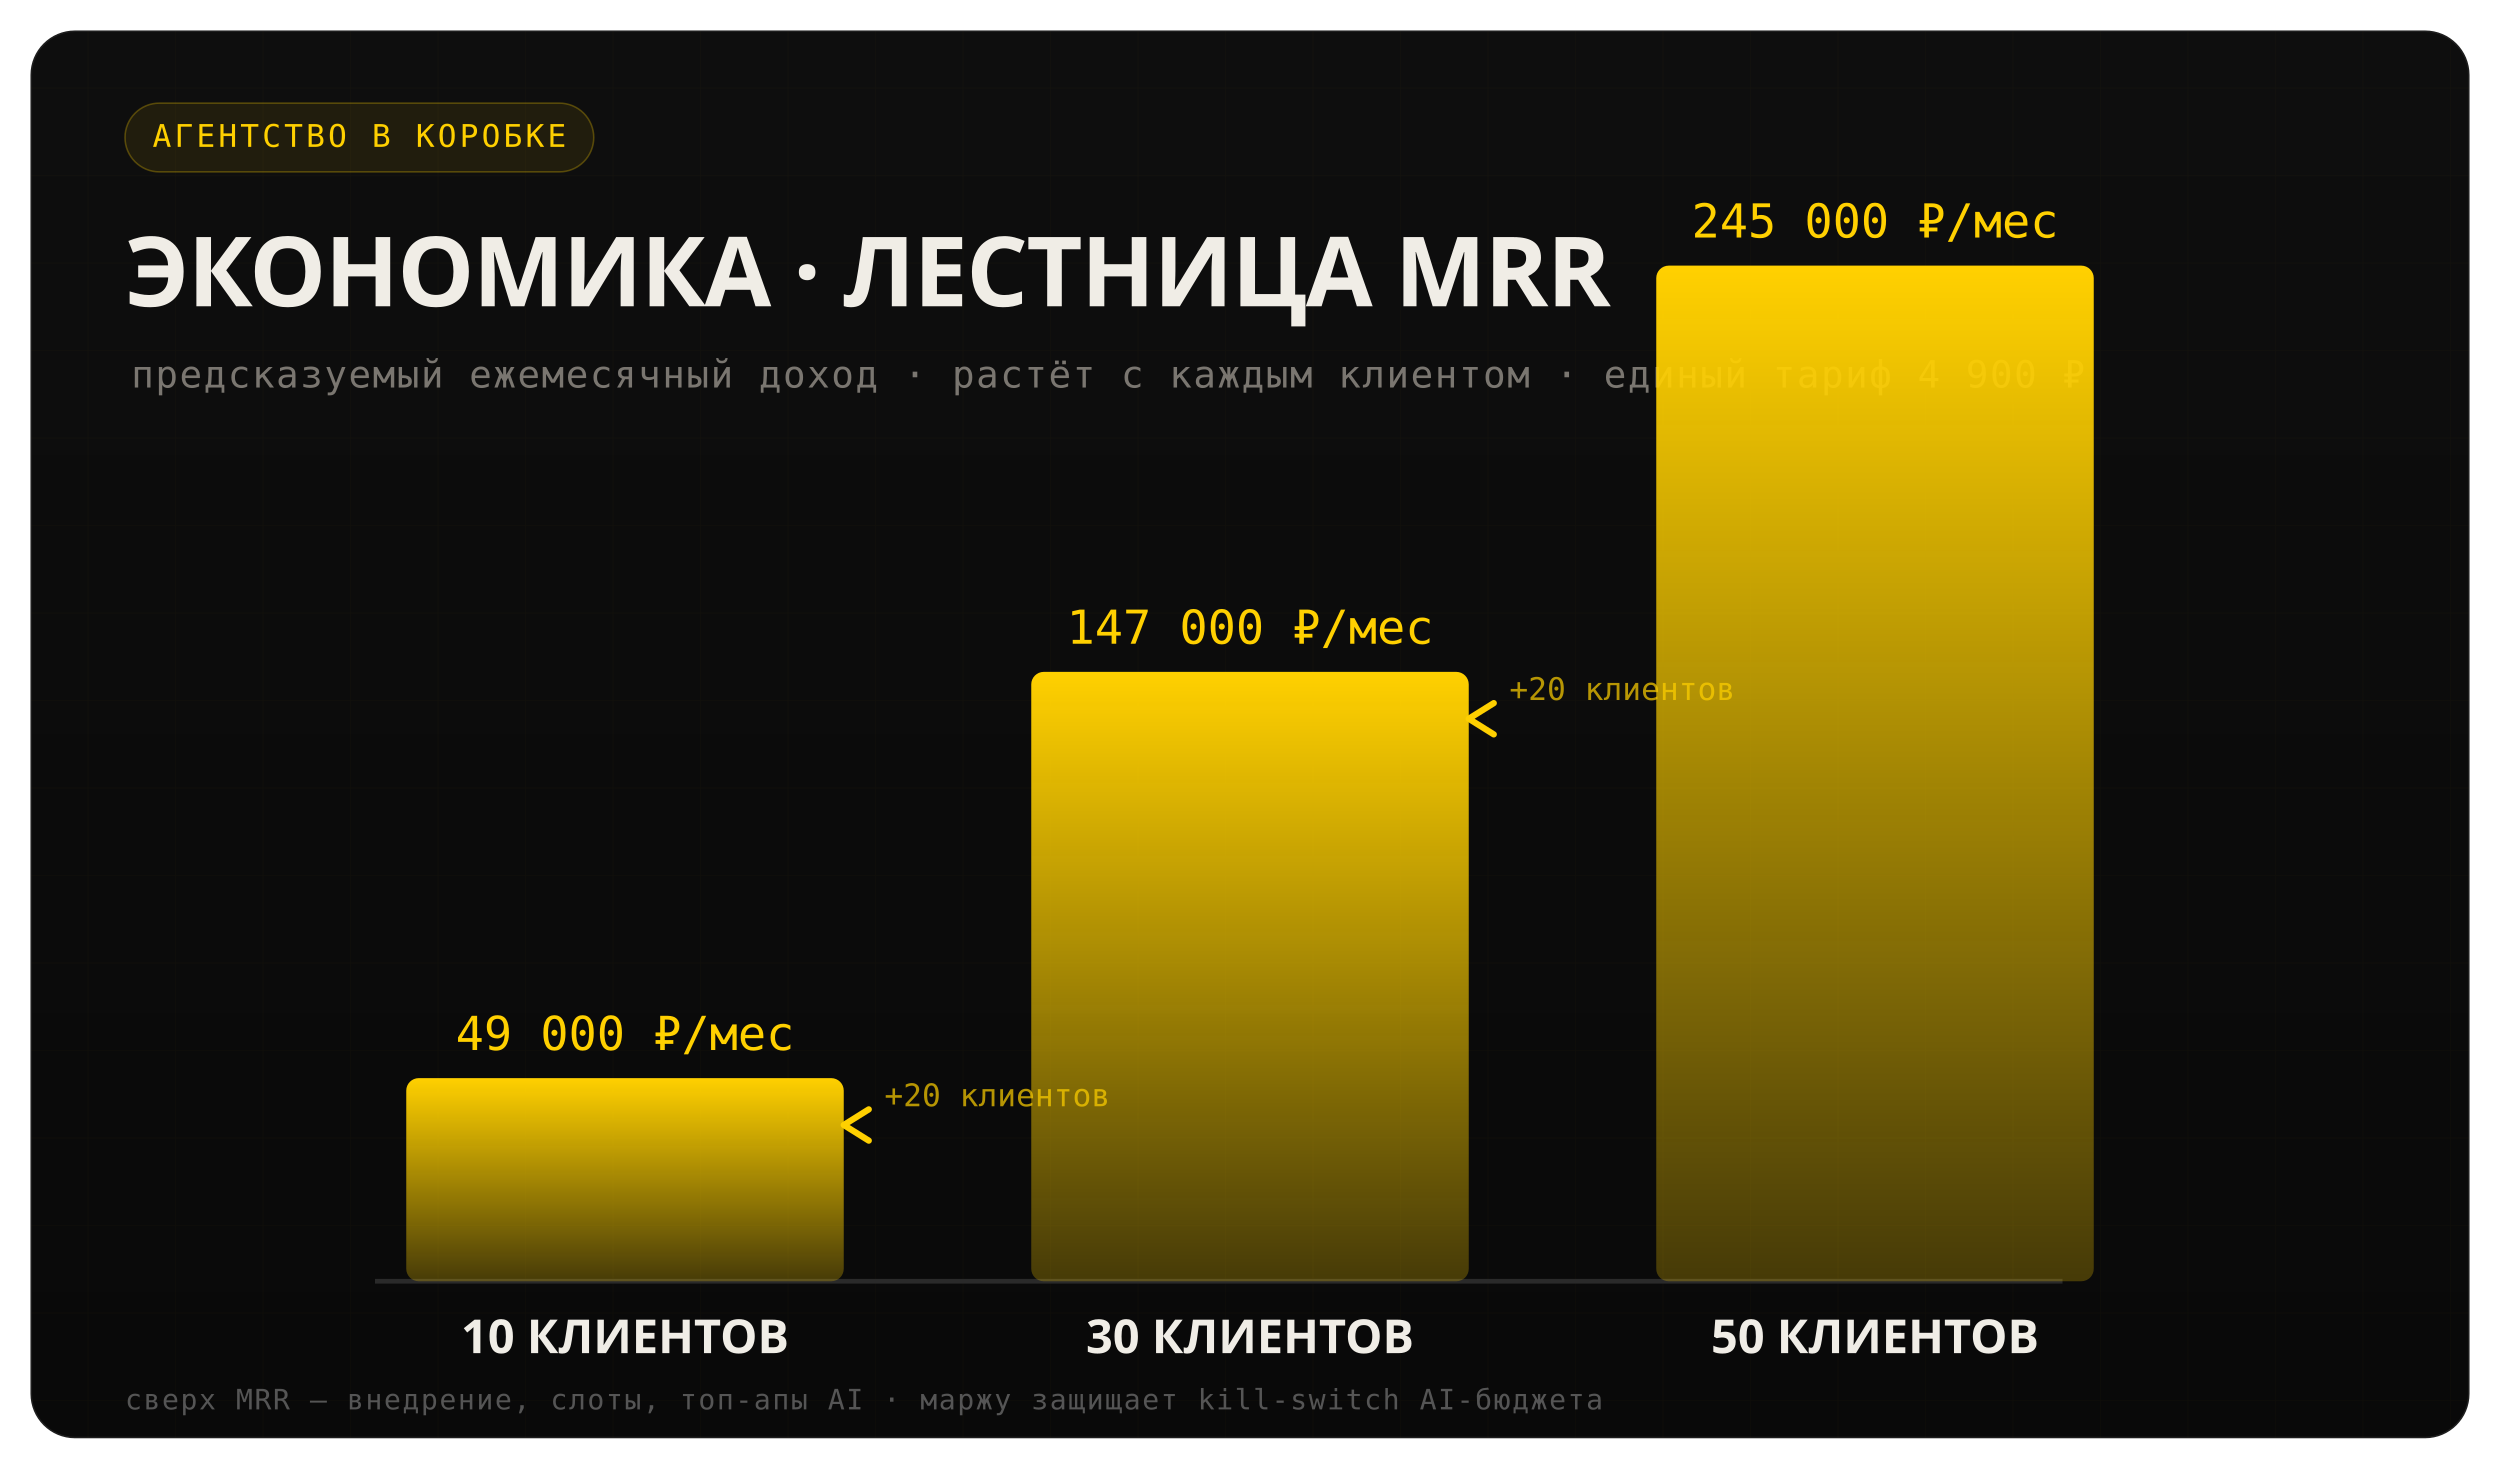
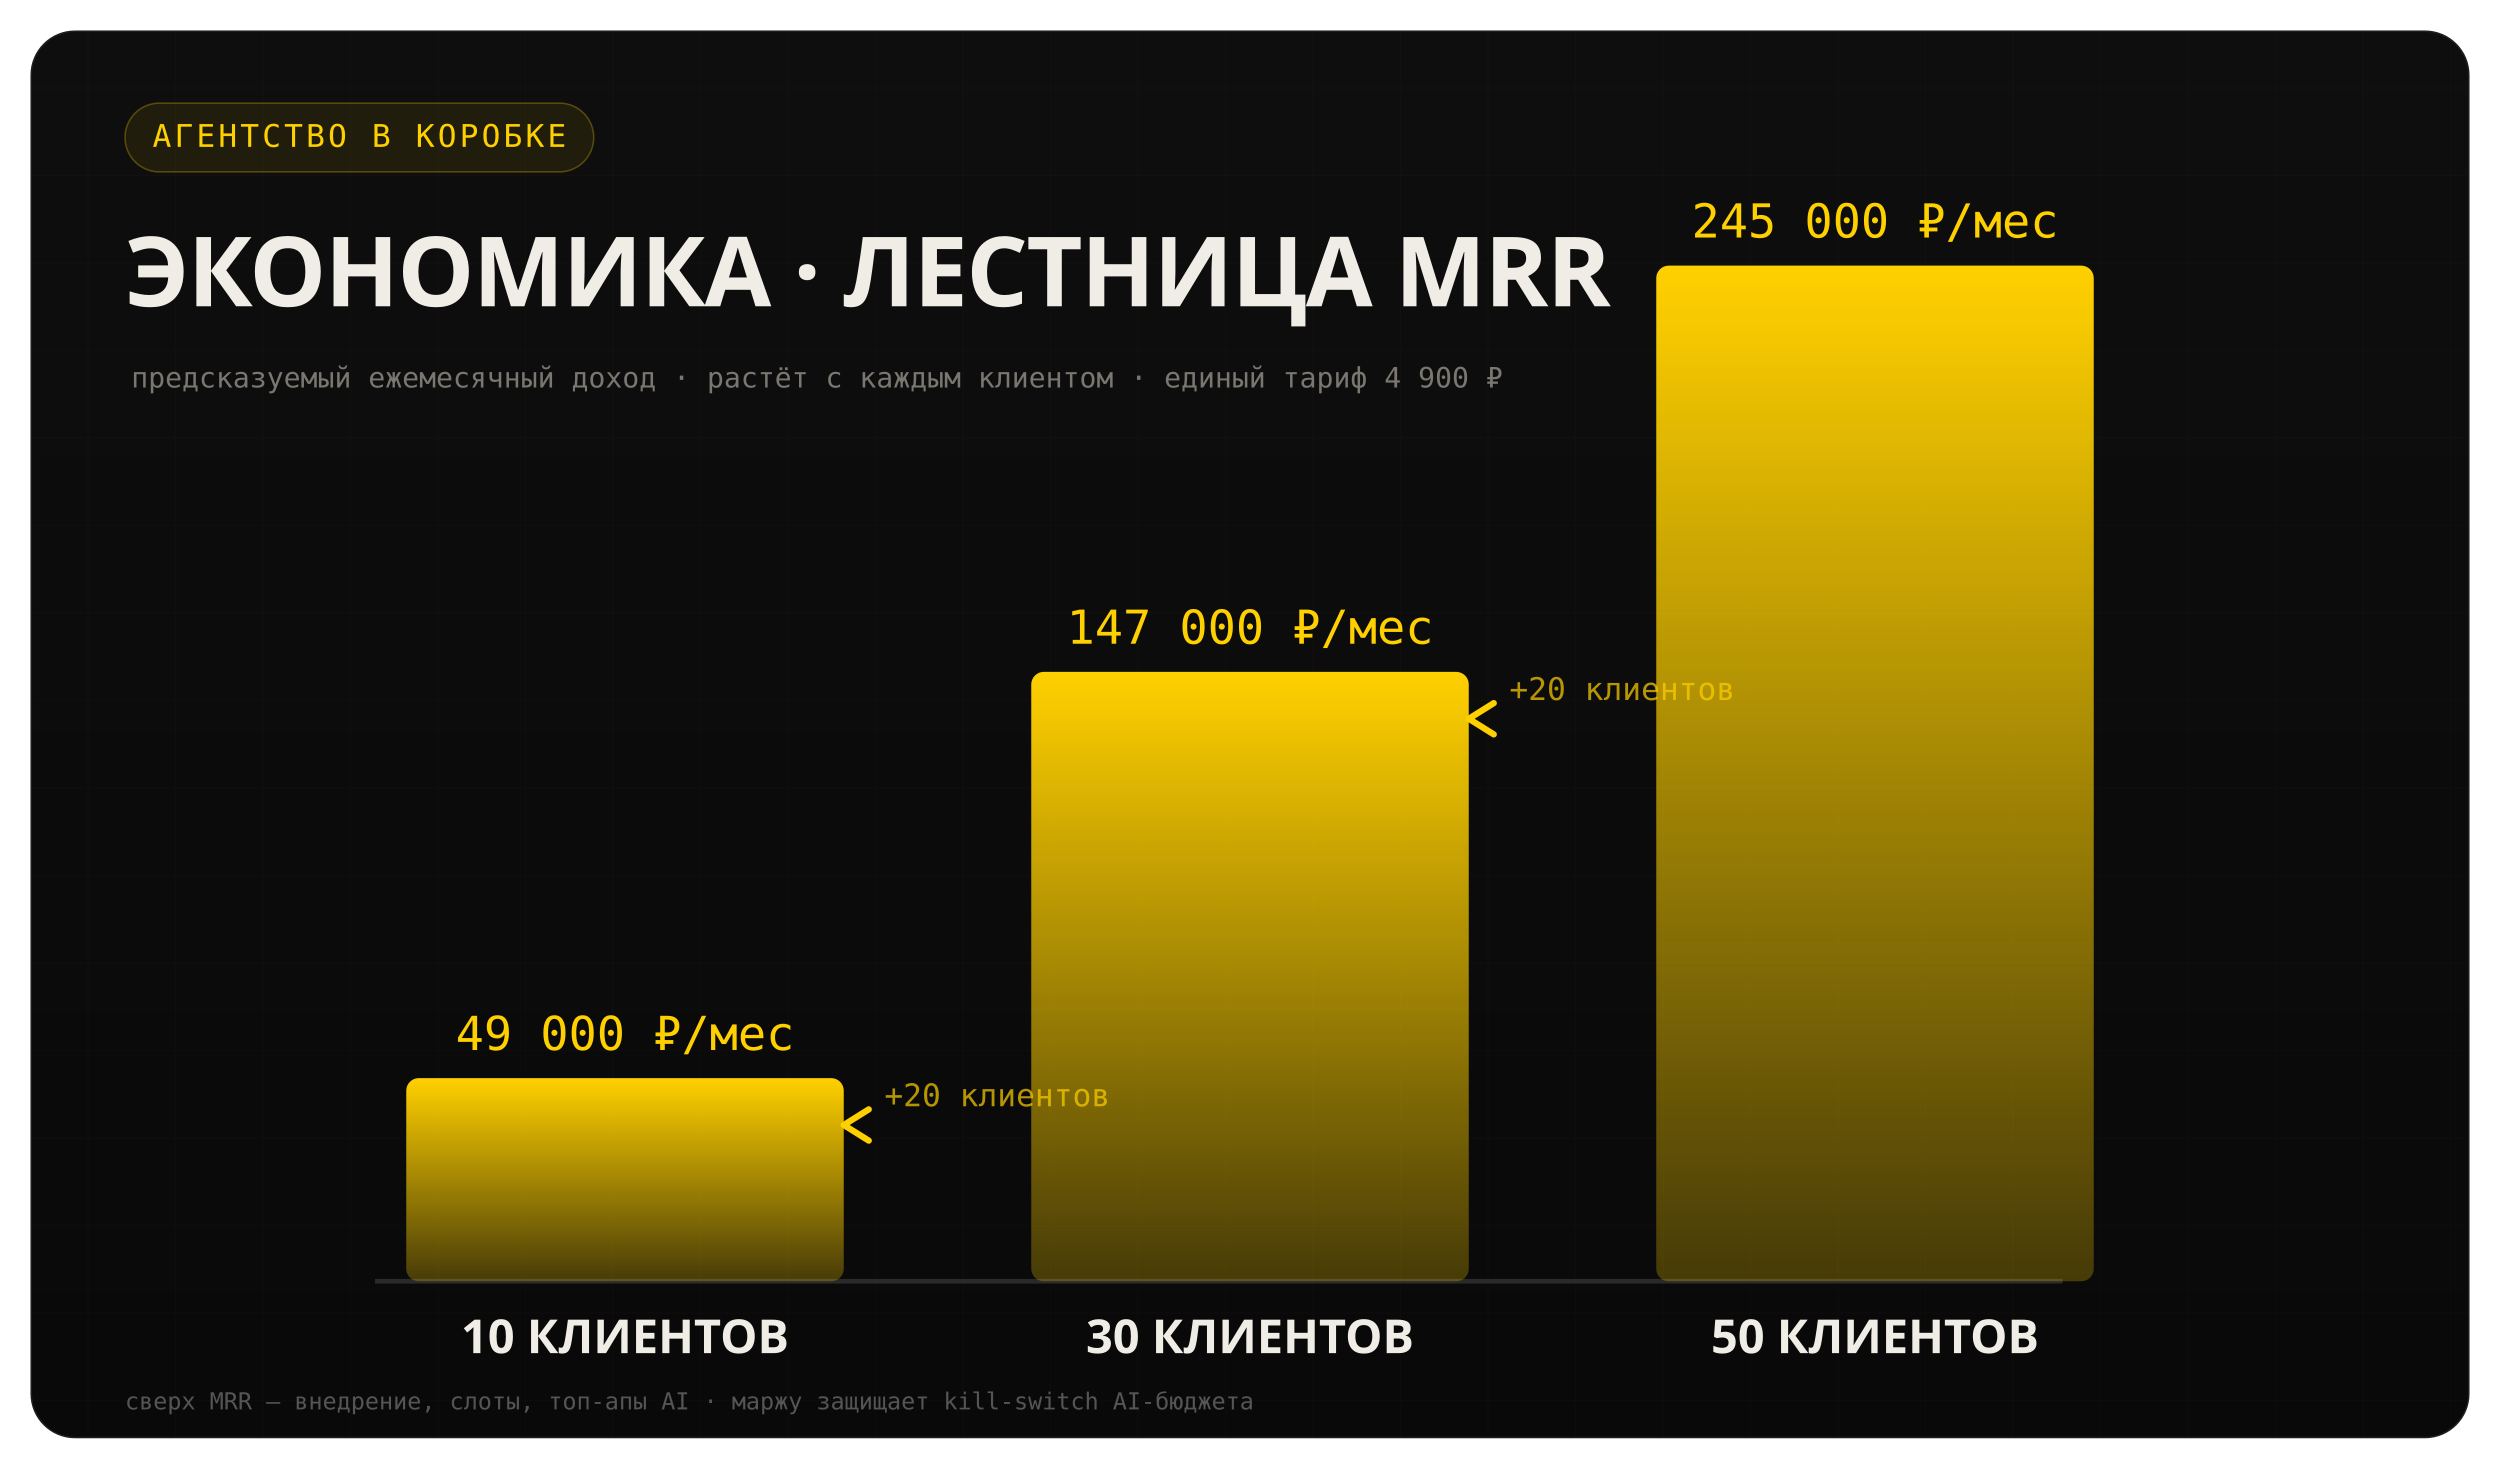
<svg xmlns="http://www.w3.org/2000/svg" viewBox="0 0 1600 940" width="1600" height="940" role="img" aria-label="Экономика NCAi: лестница MRR">
  <defs>
    <linearGradient id="panel" x1="0" y1="0" x2="0" y2="1">
      <stop offset="0" stop-color="#0e0e0e" />
      <stop offset="1" stop-color="#090909" />
    </linearGradient>
    <linearGradient id="bar" x1="0" y1="0" x2="0" y2="1">
      <stop offset="0" stop-color="#FFD000" />
      <stop offset="1" stop-color="rgba(255,208,0,.25)" />
    </linearGradient>
    <pattern id="grid" width="56" height="56" patternUnits="userSpaceOnUse">
      <path d="M56 0H0V56" fill="none" stroke="rgba(255,208,0,.04)" stroke-width="1" />
    </pattern>
  </defs>
  <rect x="20" y="20" width="1560" height="900" rx="28" fill="url(#panel)" stroke="#1e1e1e" />
  <rect x="20" y="20" width="1560" height="900" rx="28" fill="url(#grid)" opacity=".5" />
  <rect x="80" y="66" width="300" height="44" rx="22" fill="rgba(255,208,0,.08)" stroke="rgba(255,208,0,.28)" />
  <text x="230" y="94" text-anchor="middle" font-family="'Space Mono',monospace" font-size="20" letter-spacing="2" fill="#FFD000">АГЕНТСТВО В КОРОБКЕ</text>
  <text x="80" y="196" font-family="'Space Grotesk',sans-serif" font-weight="800" font-size="62" letter-spacing="-1" fill="#f0ede6">ЭКОНОМИКА · ЛЕСТНИЦА MRR</text>
-   <text x="84" y="248" font-family="'Space Mono',monospace" font-size="24" letter-spacing="1" fill="#7a7670">предсказуемый ежемесячный доход · растёт с каждым клиентом · единый тариф 4 900 ₽</text>
+   <text x="84" y="248" font-family="monospace" font-size="18" letter-spacing="0" fill="#7a7670">предсказуемый ежемесячный доход · растёт с каждым клиентом · единый тариф 4 900 ₽</text>
  <line x1="240" y1="820" x2="1320" y2="820" stroke="#2a2a2a" stroke-width="3" />
  <rect x="260" y="690" width="280" height="130" rx="8" fill="url(#bar)" />
  <text x="400" y="672" text-anchor="middle" font-family="'Space Mono',monospace" font-size="30" fill="#FFD000">49 000 ₽/мес</text>
  <text x="400" y="866" text-anchor="middle" font-family="'Space Grotesk',sans-serif" font-weight="800" font-size="30" fill="#f0ede6">10 КЛИЕНТОВ</text>
  <rect x="660" y="430" width="280" height="390" rx="8" fill="url(#bar)" />
  <text x="800" y="412" text-anchor="middle" font-family="'Space Mono',monospace" font-size="30" fill="#FFD000">147 000 ₽/мес</text>
  <text x="800" y="866" text-anchor="middle" font-family="'Space Grotesk',sans-serif" font-weight="800" font-size="30" fill="#f0ede6">30 КЛИЕНТОВ</text>
  <rect x="1060" y="170" width="280" height="650" rx="8" fill="url(#bar)" />
  <text x="1200" y="152" text-anchor="middle" font-family="'Space Mono',monospace" font-size="30" fill="#FFD000">245 000 ₽/мес</text>
  <text x="1200" y="866" text-anchor="middle" font-family="'Space Grotesk',sans-serif" font-weight="800" font-size="30" fill="#f0ede6">50 КЛИЕНТОВ</text>
  <g stroke="#FFD000" stroke-width="4" fill="none" stroke-linecap="round">
    <path d="M540,720 l16,-10 m-16,10 l16,10" />
    <path d="M940,460 l16,-10 m-16,10 l16,10" />
  </g>
  <text x="566" y="708" font-family="'Space Mono',monospace" font-size="20" fill="rgba(255,208,0,.7)">+20 клиентов</text>
  <text x="966" y="448" font-family="'Space Mono',monospace" font-size="20" fill="rgba(255,208,0,.7)">+20 клиентов</text>
-   <text x="80" y="902" font-family="'Space Mono',monospace" font-size="18" letter-spacing="1" fill="#555">сверх MRR — внедрение, слоты, топ-апы AI · маржу защищает kill-switch AI-бюджета</text>
+   <text x="80" y="902" font-family="monospace" font-size="15" letter-spacing="0" fill="#555">сверх MRR — внедрение, слоты, топ-апы AI · маржу защищает kill-switch AI-бюджета</text>
</svg>
